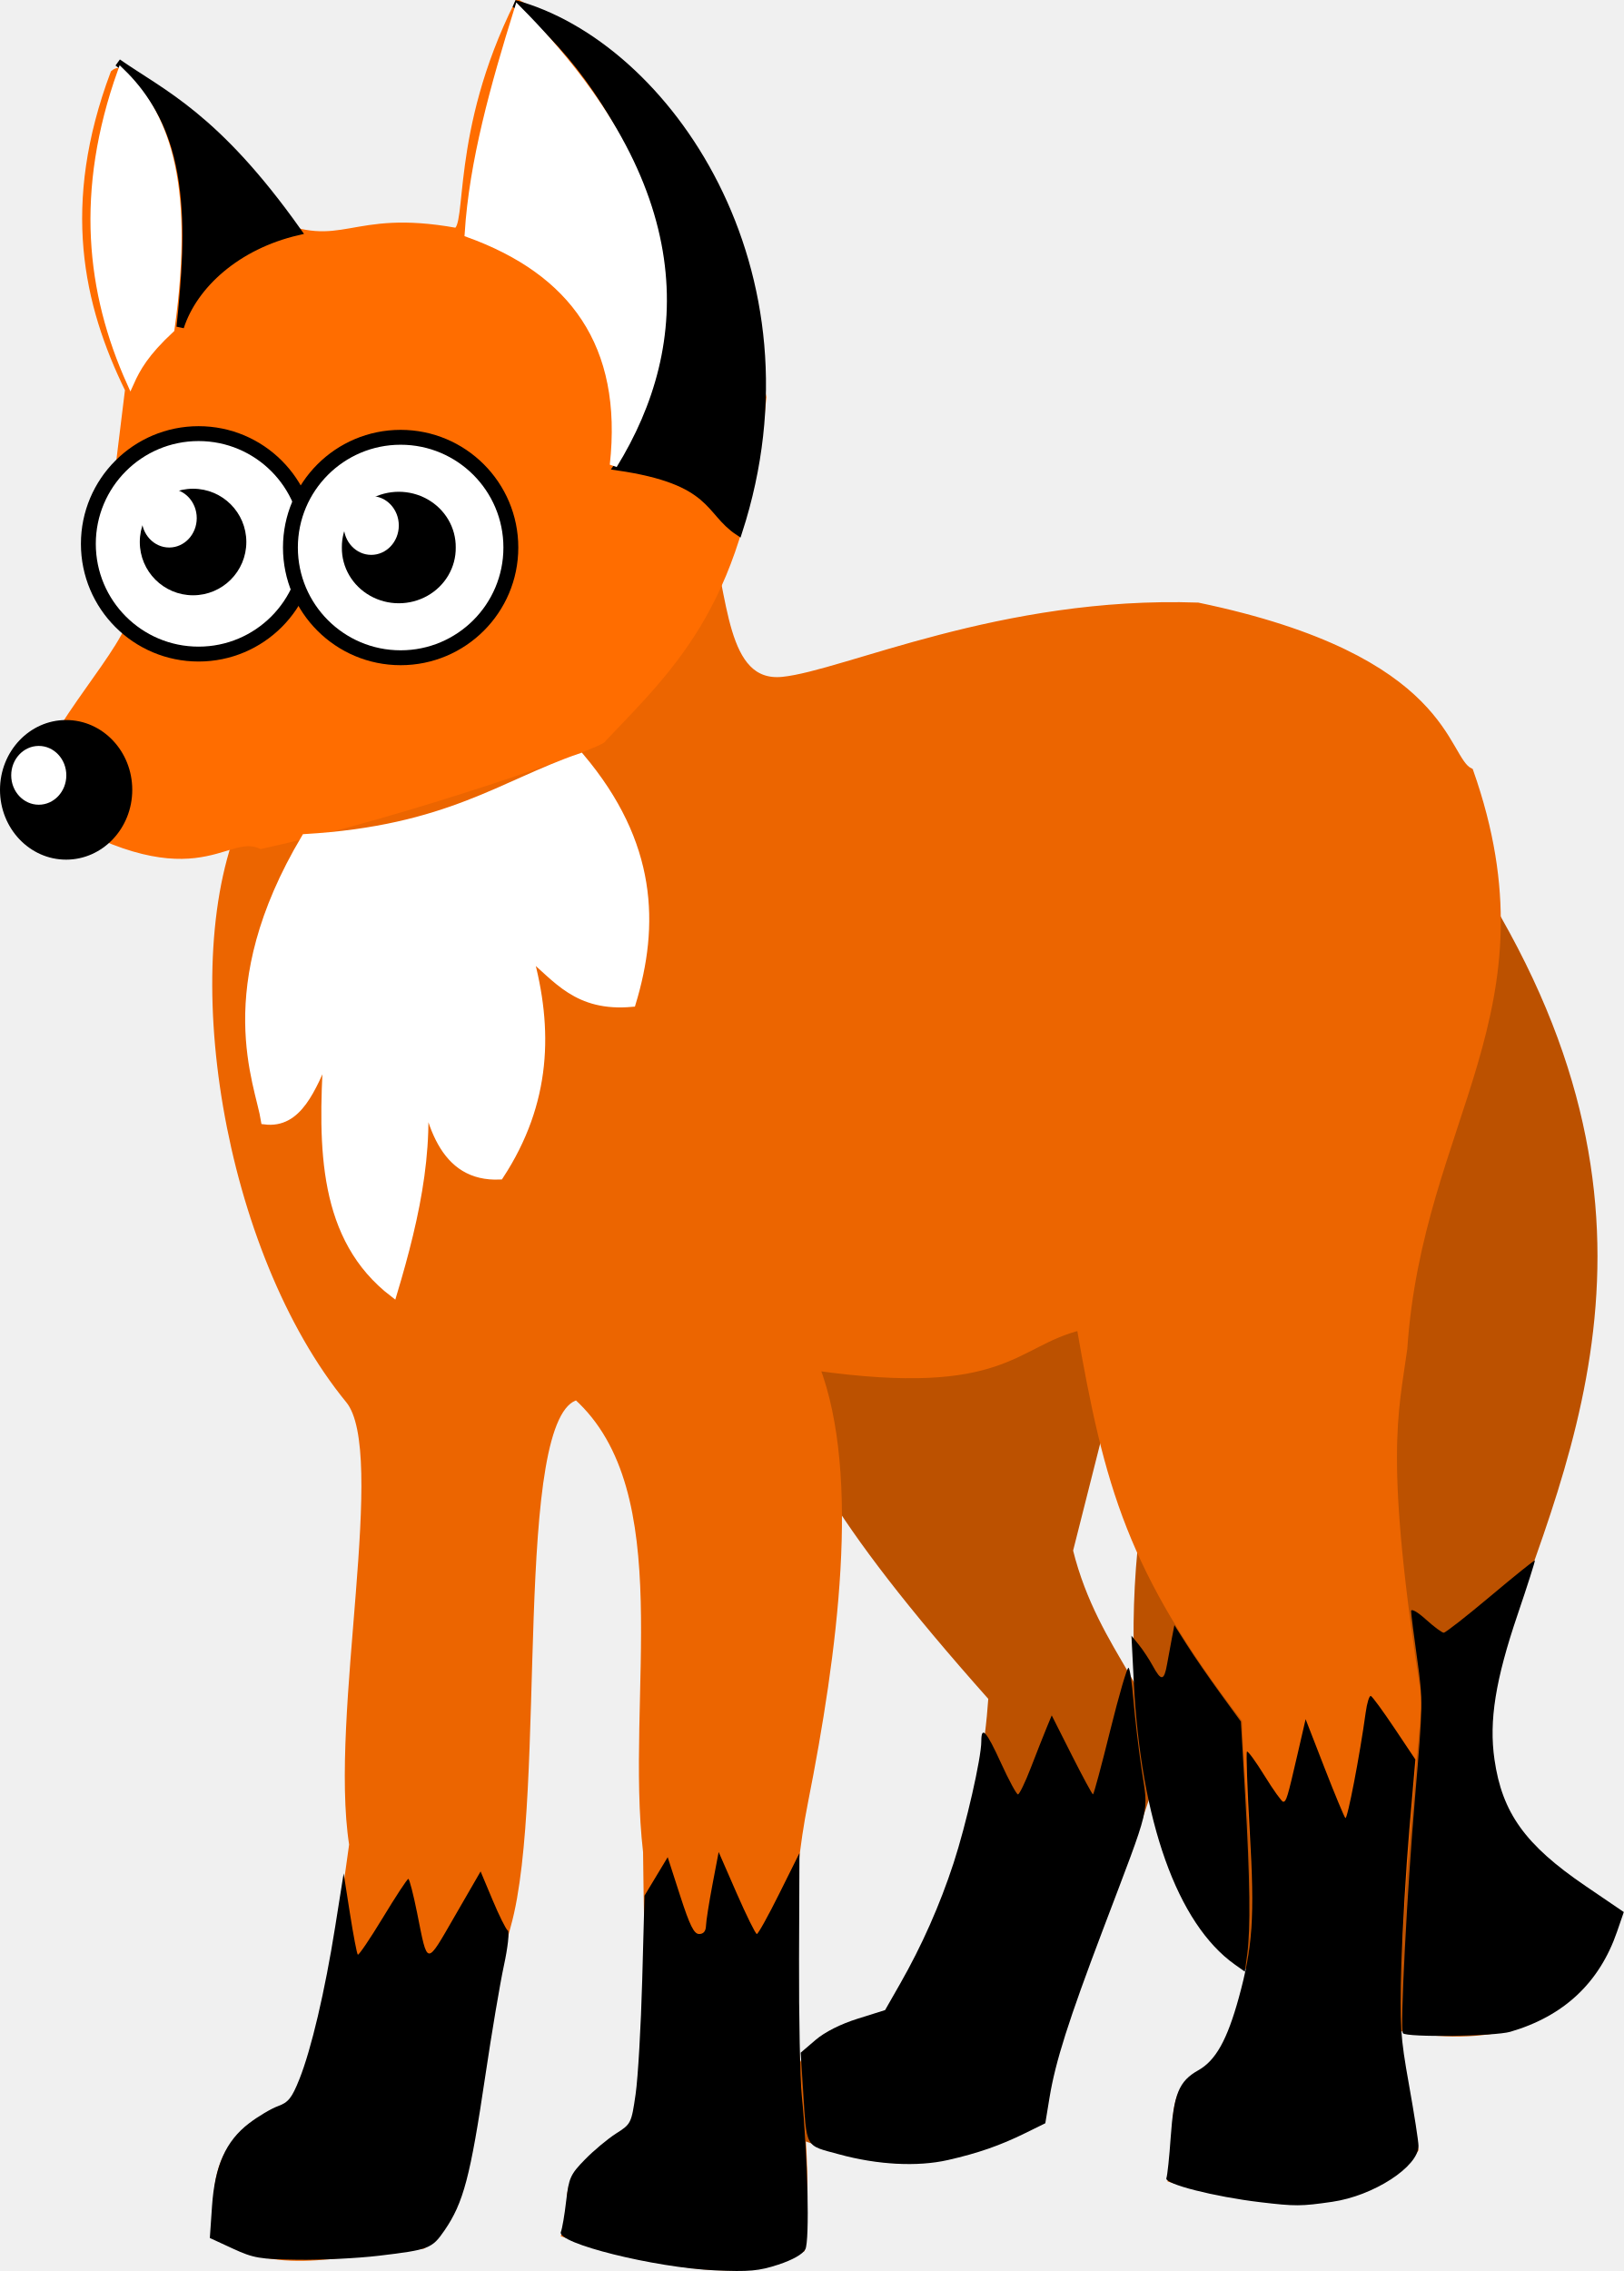
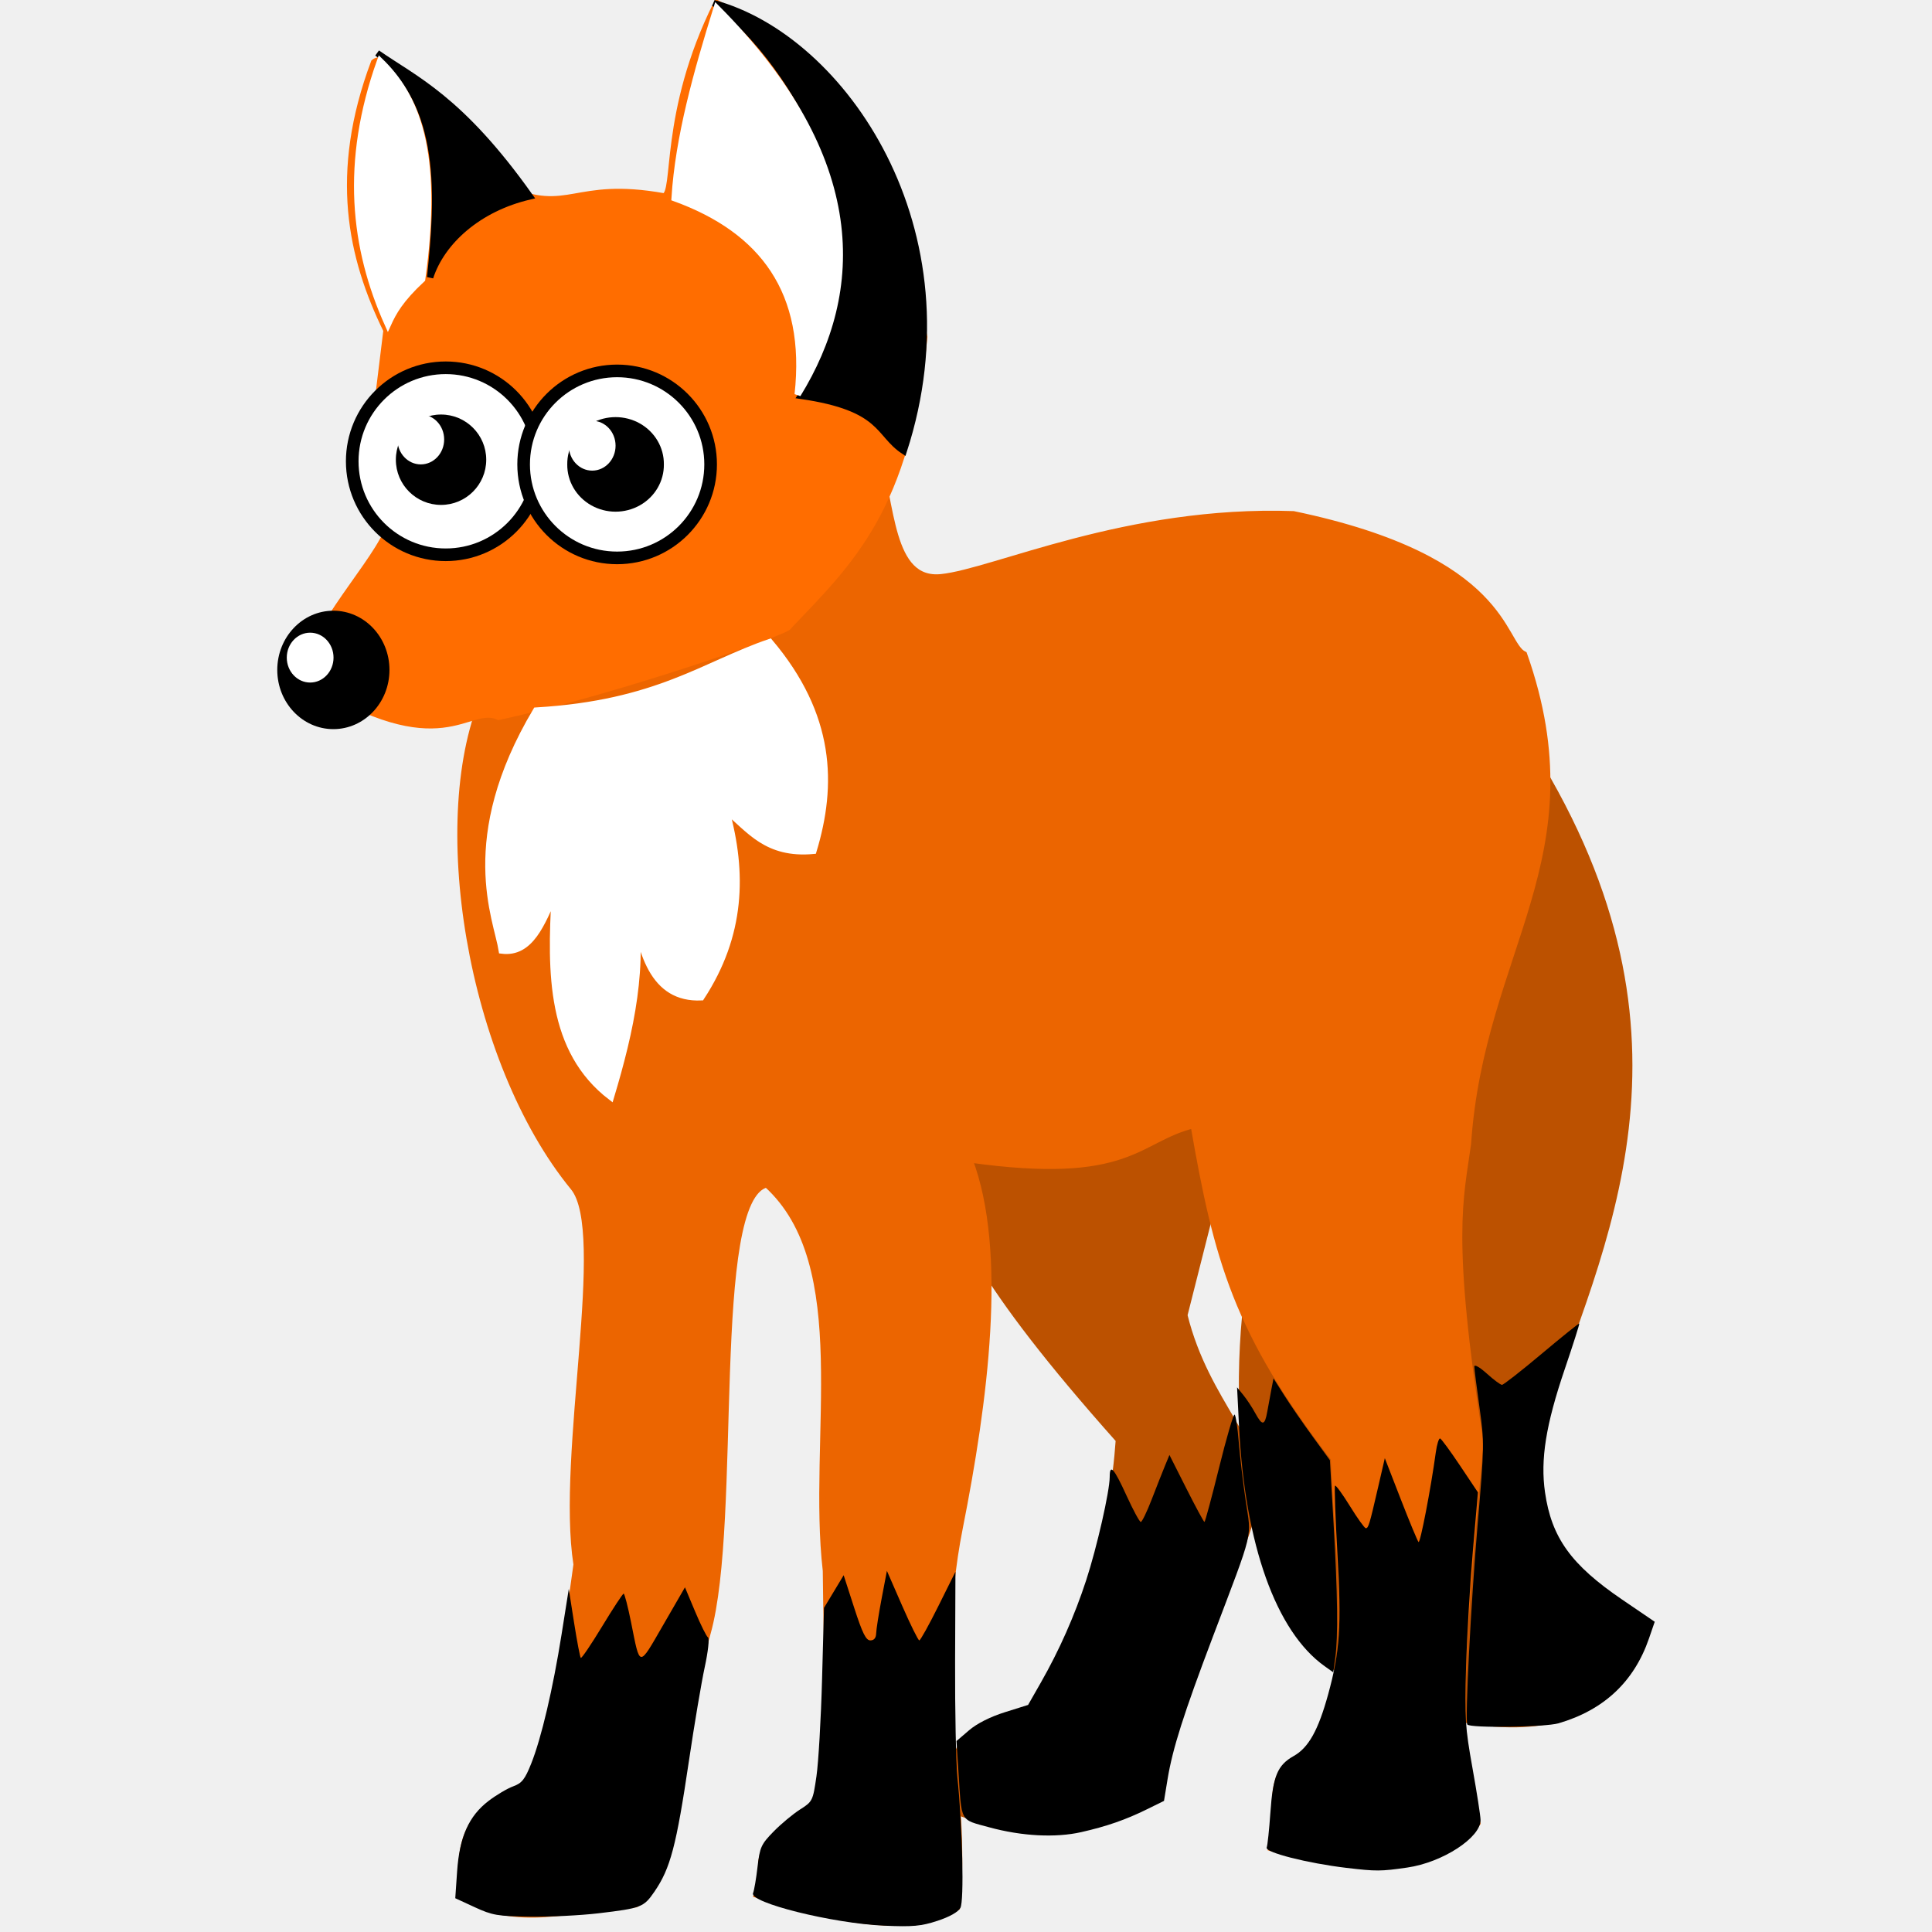
- <svg xmlns="http://www.w3.org/2000/svg" width="218.169" height="305.084" id="svg2" version="1.0">
+ <svg xmlns="http://www.w3.org/2000/svg" width="306" height="306" id="svg2" version="1.0">
  <defs id="defs4">
    </defs>
  <g id="layer1" transform="translate(-250.2859,-336.1374)">
-     <g id="g2506" transform="matrix(-1,0,0,1,718.741,0)">
+     <g id="g2506" transform="matrix(-1,0,0,1,762.6564,0)">
      <path id="path2479" d="M 278.886,442.269 C 241.743,490.157 254.968,524.333 265.559,553.329 C 276.149,582.325 257.786,588.354 251.244,593.311 C 257.992,618.864 290.902,608.333 303.566,598.247 C 315.926,588.404 318.337,552.123 312.944,531.611 L 278.886,442.269 z" style="fill:#bc5100;fill-opacity:1;fill-rule:evenodd;stroke:#bc5100;stroke-width:1px;stroke-linecap:butt;stroke-linejoin:miter;stroke-opacity:1" />
      <path id="path2481" d="M 314.425,503.475 L 324.791,544.444 C 321.276,558.655 311.916,565.084 313.438,573.567 C 314.973,582.123 328.195,609.377 328.74,620.953 C 345.895,629.706 353.029,625.574 361.318,622.927 C 362.97,607.889 354.715,609.362 348.978,606.638 C 340.176,593.311 336.067,577.516 335.157,564.189 C 357.552,539.025 361.274,529.668 365.76,517.296 L 314.425,503.475 z" style="fill:#bc5100;fill-opacity:1;fill-rule:evenodd;stroke:#bc5100;stroke-width:1px;stroke-linecap:butt;stroke-linejoin:miter;stroke-opacity:1" />
      <path id="path2483" d="M 270.988,439.801 C 259.711,471.836 277.781,486.426 279.873,517.296 C 281.066,526.057 283.044,531.837 277.899,564.682 C 279.236,579.634 280.784,594.375 280.86,610.587 L 278.392,624.902 C 283.256,631.614 292.965,633.966 310.97,628.851 C 309.361,623.268 312.813,615.931 305.047,614.042 C 296.981,601.305 300.559,583.576 301.098,567.15 C 316.527,547.055 319.593,535.732 323.31,514.335 C 332.294,516.519 333.249,523.356 358.85,519.764 C 353.25,534.418 356.43,558.209 360.382,578.164 C 365.165,602.317 358.95,619.6 360.824,638.229 C 364.971,640.427 371.379,643.098 392.415,636.255 C 390.089,631.75 395.87,629.948 383.036,621.94 C 380.653,610.545 381.456,597.557 381.555,584.92 C 383.972,564.021 376.85,536.445 390.934,523.713 C 400.29,525.912 395.301,576.942 400.312,594.792 C 405.323,612.642 403.604,632.197 411.665,637.735 C 421.451,638.129 430.741,641.964 439.307,636.255 C 438.832,631.974 441.54,623.46 428.941,618.979 C 424.531,610.852 422.911,597.145 421.044,583.933 C 423.765,566.581 415.781,531.233 421.537,524.207 C 437.987,504.128 444.322,465.338 435.358,445.724 L 373.658,407.716 C 371.002,415.849 371.575,428.413 363.276,427.56 C 354.977,426.708 333.86,416.669 307.515,417.588 C 273.536,424.666 274.607,438.052 270.988,439.801 z" style="fill:#ec6500;fill-opacity:1;fill-rule:evenodd;stroke:#ec6500;stroke-width:1px;stroke-linecap:butt;stroke-linejoin:miter;stroke-opacity:1" />
      <path id="path2485" d="M 398.831,336.637 C 407.567,354.142 405.069,366.852 407.223,367.241 C 421.58,364.658 422.189,370.383 432.239,365.976 C 437.061,357.941 450.214,343.476 453.128,346.016 C 459.729,363.649 456.819,376.888 451.153,388.466 C 454.61,416.991 454.69,413.196 451.153,420.55 C 453.925,426.638 464.615,437.662 463.493,443.749 C 442.14,457.207 438.409,447.405 433.384,449.673 C 413.928,445.447 386.943,435.882 387.479,435.358 C 377.713,425.108 368.609,416.704 365.982,389.517 C 371.872,362.323 374.654,349.594 398.831,336.637 z" style="fill:#ff6d00;fill-opacity:1;fill-rule:evenodd;stroke:#ff6d00;stroke-width:1px;stroke-linecap:butt;stroke-linejoin:miter;stroke-opacity:1" />
      <path transform="translate(26.16098,-0.49359)" d="M 430.422,409.691 A 14.808,14.808 0 1 1 400.806,409.691 A 14.808,14.808 0 1 1 430.422,409.691 z" id="path3298" style="opacity:1;fill:#ffffff;fill-opacity:1;stroke:#000000;stroke-width:2;stroke-linecap:round;stroke-linejoin:round;stroke-miterlimit:4;stroke-dasharray:none;stroke-opacity:1" />
      <path transform="translate(-0.9872066,0)" d="M 430.422,409.691 A 14.808,14.808 0 1 1 400.806,409.691 A 14.808,14.808 0 1 1 430.422,409.691 z" id="path3294" style="opacity:1;fill:#ffffff;fill-opacity:1;stroke:#000000;stroke-width:2;stroke-linecap:round;stroke-linejoin:round;stroke-miterlimit:4;stroke-dasharray:none;stroke-opacity:1" />
      <path d="M 422.524,409.691 A 7.651,7.404 0 1 1 407.223,409.691 A 7.651,7.404 0 1 1 422.524,409.691 z" id="path2487" style="opacity:1;fill:#000000;fill-opacity:1;stroke:#ff6c00;stroke-width:0;stroke-linecap:round;stroke-linejoin:round;stroke-miterlimit:4;stroke-dasharray:none;stroke-opacity:1" />
      <path transform="translate(-2.96162,-2.468016)" d="M 452.634,411.418 A 7.157,7.157 0 1 1 438.32,411.418 A 7.157,7.157 0 1 1 452.634,411.418 z" id="path2489" style="opacity:1;fill:#000000;fill-opacity:1;stroke:#ff6c00;stroke-width:0;stroke-linecap:round;stroke-linejoin:round;stroke-miterlimit:4;stroke-dasharray:none;stroke-opacity:1" />
      <path transform="matrix(1.285714,0,0,1.357143,-107.7915,-146.5905)" d="M 448.192,433.877 A 6.91,6.91 0 1 1 434.371,433.877 A 6.91,6.91 0 1 1 448.192,433.877 z" id="path2491" style="opacity:1;fill:#000000;fill-opacity:1;stroke:#ff6c00;stroke-width:0;stroke-linecap:round;stroke-linejoin:round;stroke-miterlimit:4;stroke-dasharray:none;stroke-opacity:1" />
      <path id="path3266" d="M 265.531,609.084 C 258.343,606.986 253.552,602.493 251.194,595.639 L 250.286,593 L 255.441,589.492 C 263.536,583.981 266.628,579.683 267.663,572.501 C 268.412,567.302 267.533,561.806 264.549,553.025 C 263.215,549.098 262.175,545.833 262.239,545.769 C 262.302,545.706 264.986,547.864 268.202,550.565 C 271.417,553.266 274.242,555.476 274.477,555.476 C 274.713,555.476 275.795,554.672 276.882,553.691 C 278.012,552.67 278.858,552.194 278.859,552.58 C 278.859,552.951 278.493,555.843 278.046,559.006 C 277.263,564.543 277.274,565.236 278.329,577.516 C 279.395,589.938 280.366,608.782 279.964,609.278 C 279.492,609.86 267.644,609.701 265.531,609.084 L 265.531,609.084 z" style="opacity:1;fill:#000000;fill-opacity:1;stroke:#ff6d00;stroke-width:0;stroke-linecap:round;stroke-linejoin:round;stroke-miterlimit:4;stroke-dasharray:none;stroke-opacity:1" />
      <path id="path3270" d="M 300.889,598.732 C 300.421,595.323 300.505,588.608 301.153,577.437 L 301.734,567.412 L 304.497,563.616 C 306.016,561.528 308.026,558.613 308.962,557.139 L 310.666,554.459 L 310.995,556.152 C 311.176,557.083 311.47,558.678 311.649,559.696 C 312.048,561.965 312.438,562.016 313.564,559.943 C 314.043,559.06 314.885,557.783 315.436,557.105 L 316.436,555.871 L 316.126,562.041 C 315.186,580.78 310.273,594.549 302.573,600.032 L 301.201,601.009 L 300.889,598.732 z" style="opacity:1;fill:#000000;fill-opacity:1;stroke:#ff6d00;stroke-width:0;stroke-linecap:round;stroke-linejoin:round;stroke-miterlimit:4;stroke-dasharray:none;stroke-opacity:1" />
      <path id="path3274" d="M 341.108,626.317 C 337.067,625.4 334.079,624.361 330.706,622.699 L 328.01,621.372 L 327.442,617.916 C 326.646,613.082 324.894,607.575 320.275,595.384 C 313.692,578.01 314.163,579.961 315.07,573.835 C 315.499,570.932 315.997,566.719 316.176,564.473 C 316.355,562.227 316.649,560.299 316.829,560.187 C 317.01,560.076 318.115,563.857 319.286,568.589 C 320.456,573.322 321.499,577.194 321.603,577.194 C 321.708,577.194 322.998,574.806 324.471,571.888 L 327.148,566.582 L 327.861,568.309 C 328.254,569.26 329.196,571.647 329.955,573.616 C 330.715,575.584 331.494,577.194 331.686,577.194 C 331.879,577.194 332.899,575.308 333.953,573.003 C 335.942,568.652 336.61,567.914 336.61,570.065 C 336.61,572.313 338.646,581.257 340.33,586.407 C 342.181,592.069 344.59,597.505 347.536,602.666 L 349.537,606.172 L 353.212,607.325 C 355.518,608.048 357.631,609.114 358.882,610.185 L 360.877,611.893 L 360.571,616.632 C 360.035,624.926 360.395,624.264 355.728,625.545 C 350.574,626.961 345.194,627.245 341.108,626.317 L 341.108,626.317 z" style="opacity:1;fill:#000000;fill-opacity:1;stroke:#ff6d00;stroke-width:0;stroke-linecap:round;stroke-linejoin:round;stroke-miterlimit:4;stroke-dasharray:none;stroke-opacity:1" />
      <path id="path3278" d="M 289.47,631.928 C 283.904,631.122 277.871,627.21 277.871,624.406 C 277.871,623.81 278.447,620.106 279.151,616.176 C 280.315,609.677 280.407,608.229 280.169,600.147 C 280.026,595.26 279.544,587.042 279.099,581.883 L 278.29,572.505 L 281.096,568.309 C 282.639,566.002 284.068,564.05 284.272,563.972 C 284.475,563.895 284.787,564.894 284.965,566.194 C 285.745,571.909 287.426,580.637 287.695,580.371 C 287.857,580.211 289.125,577.157 290.513,573.586 L 293.036,567.092 L 294.117,571.773 C 295.483,577.693 295.631,578.181 296.054,578.181 C 296.245,578.181 297.367,576.616 298.547,574.703 C 299.728,572.789 300.795,571.325 300.919,571.449 C 301.043,571.573 300.873,576.415 300.541,582.209 C 299.882,593.731 300.147,597.733 302.019,604.528 C 303.581,610.193 305.117,612.942 307.458,614.258 C 310.053,615.716 310.758,617.431 311.164,623.269 C 311.35,625.941 311.611,628.412 311.745,628.759 C 312.04,629.529 305.323,631.242 299.109,631.981 C 294.414,632.539 293.656,632.535 289.47,631.928 L 289.47,631.928 z" style="opacity:1;fill:#000000;fill-opacity:1;stroke:#ff6d00;stroke-width:0;stroke-linecap:round;stroke-linejoin:round;stroke-miterlimit:4;stroke-dasharray:none;stroke-opacity:1" />
      <path id="path3282" d="M 363.89,640.368 C 361.961,639.734 360.606,638.968 360.255,638.312 C 359.657,637.195 359.921,625.613 360.726,617.67 C 360.959,615.362 361.126,607.086 361.097,599.278 L 361.043,585.082 L 363.748,590.516 C 365.235,593.505 366.594,595.951 366.768,595.951 C 366.941,595.951 368.166,593.473 369.491,590.443 L 371.898,584.935 L 372.735,589.333 C 373.194,591.751 373.584,594.23 373.6,594.841 C 373.62,595.571 373.935,595.951 374.52,595.951 C 375.214,595.951 375.776,594.818 377.078,590.79 L 378.746,585.628 L 380.303,588.213 L 381.861,590.798 L 382.169,602.136 C 382.339,608.372 382.737,615.268 383.055,617.461 C 383.621,621.372 383.671,621.474 385.665,622.74 C 386.783,623.45 388.665,625.019 389.847,626.227 C 391.817,628.242 392.028,628.705 392.386,631.808 C 392.6,633.67 392.92,635.546 393.097,635.978 C 393.715,637.485 380.527,640.771 372.396,641.134 C 367.816,641.339 366.485,641.219 363.89,640.368 L 363.89,640.368 z" style="opacity:1;fill:#000000;fill-opacity:1;stroke:#ff6d00;stroke-width:0;stroke-linecap:round;stroke-linejoin:round;stroke-miterlimit:4;stroke-dasharray:none;stroke-opacity:1" />
      <path id="path3286" d="M 417.561,639.172 C 410.816,638.37 410.416,638.216 408.738,635.777 C 406.185,632.066 405.261,628.566 403.242,614.955 C 402.396,609.254 401.274,602.603 400.749,600.175 C 400.22,597.732 399.989,595.638 400.231,595.486 C 400.472,595.335 401.393,593.486 402.276,591.378 L 403.883,587.545 L 407.352,593.548 C 411.254,600.298 410.968,600.323 412.414,593.113 C 412.918,590.602 413.449,588.548 413.594,588.548 C 413.74,588.549 415.277,590.889 417.01,593.747 C 418.744,596.605 420.261,598.845 420.382,598.723 C 420.504,598.602 420.981,596.096 421.444,593.155 L 422.284,587.807 L 423.42,594.964 C 424.797,603.645 426.632,611.455 428.241,615.478 C 429.238,617.971 429.713,618.569 431.094,619.069 C 432.006,619.398 433.758,620.436 434.988,621.375 C 438.116,623.764 439.597,627.081 439.971,632.535 L 440.262,636.787 L 437.179,638.21 C 434.396,639.495 433.544,639.641 428.42,639.711 C 425.298,639.754 420.411,639.511 417.561,639.172 L 417.561,639.172 z" style="opacity:1;fill:#000000;fill-opacity:1;stroke:#ff6d00;stroke-width:0;stroke-linecap:round;stroke-linejoin:round;stroke-miterlimit:4;stroke-dasharray:none;stroke-opacity:1" />
      <path id="path3288" d="M 399.325,336.637 C 378.87,342.135 357.886,372.575 369.23,407.573 C 373.417,404.801 372.435,400.726 385.504,398.831 C 367.229,372.472 389.925,342.204 399.325,336.637 z" style="fill:#000000;fill-opacity:1;fill-rule:evenodd;stroke:#000000;stroke-width:1px;stroke-linecap:butt;stroke-linejoin:miter;stroke-opacity:1" />
      <path id="path3290" d="M 452.634,344.535 C 446.67,348.7 439.469,351.698 428.448,367.241 C 436.6,369.128 442.406,374.398 444.243,380.075 C 442.906,367.384 441.971,352.488 452.634,344.535 z" style="fill:#000000;fill-opacity:1;fill-rule:evenodd;stroke:#000000;stroke-width:1px;stroke-linecap:butt;stroke-linejoin:miter;stroke-opacity:1" />
      <path id="path3292" d="M 390.44,437.826 C 380.598,449.486 380.369,460.449 383.53,470.898 C 390.961,471.583 393.65,467.526 397.351,464.481 C 394.632,474.353 394.833,484.225 401.299,494.097 C 408.918,494.431 411.047,487.078 412.159,478.302 C 410.115,488.832 412.451,499.362 415.614,509.892 C 425.223,502.521 425.236,490.352 424.499,477.808 C 426.522,482.318 428.321,487.275 432.89,486.693 C 433.664,481.689 439.591,469.057 427.46,448.685 C 408.205,447.55 400.895,441.39 390.44,437.826 z" style="fill:#ffffff;fill-opacity:1;fill-rule:evenodd;stroke:#ffffff;stroke-width:1px;stroke-linecap:butt;stroke-linejoin:miter;stroke-opacity:1" />
      <path transform="matrix(1.153846,0,0,0.8421052,-22.85764,97.99326)" d="M 424.499,406.482 A 3.208,4.689 0 1 1 418.082,406.482 A 3.208,4.689 0 1 1 424.499,406.482 z" id="path3350" style="opacity:1;fill:#ffffff;fill-opacity:1;stroke:#000000;stroke-width:0;stroke-linecap:round;stroke-linejoin:round;stroke-miterlimit:4;stroke-dasharray:none;stroke-opacity:1" />
      <path transform="matrix(1.153846,0,0,0.8421052,-67.52876,64.42824)" d="M 424.499,406.482 A 3.208,4.689 0 1 1 418.082,406.482 A 3.208,4.689 0 1 1 424.499,406.482 z" id="path3352" style="opacity:1;fill:#ffffff;fill-opacity:1;stroke:#000000;stroke-width:0;stroke-linecap:round;stroke-linejoin:round;stroke-miterlimit:4;stroke-dasharray:none;stroke-opacity:1" />
      <path transform="matrix(1.153846,0,0,0.8421052,-40.38058,63.44103)" d="M 424.499,406.482 A 3.208,4.689 0 1 1 418.082,406.482 A 3.208,4.689 0 1 1 424.499,406.482 z" id="path3354" style="opacity:1;fill:#ffffff;fill-opacity:1;stroke:#000000;stroke-width:0;stroke-linecap:round;stroke-linejoin:round;stroke-miterlimit:4;stroke-dasharray:none;stroke-opacity:1" />
      <path transform="translate(250.2859,336.1374)" id="path4048" d="M 135.741,62.478 C 125.706,46.188 124.778,25.221 148.575,1.271 C 151.778,11.553 154.634,21.748 155.238,31.381 C 141.248,36.44 133.945,46.236 135.741,62.478 z" style="fill:#ffffff;fill-opacity:1;fill-rule:evenodd;stroke:#ffffff;stroke-width:1px;stroke-linecap:butt;stroke-linejoin:miter;stroke-opacity:1" />
      <path transform="translate(250.2859,336.1374)" id="path4559" d="M 195.22,44.215 C 192.374,23.732 196.243,15.13 201.884,9.662 C 207.605,25.73 206.094,39.245 200.65,51.372 C 199.79,49.461 198.672,47.421 195.22,44.215 z" style="fill:#ffffff;fill-opacity:1;fill-rule:evenodd;stroke:#ffffff;stroke-width:1px;stroke-linecap:butt;stroke-linejoin:miter;stroke-opacity:1" />
    </g>
  </g>
</svg>
